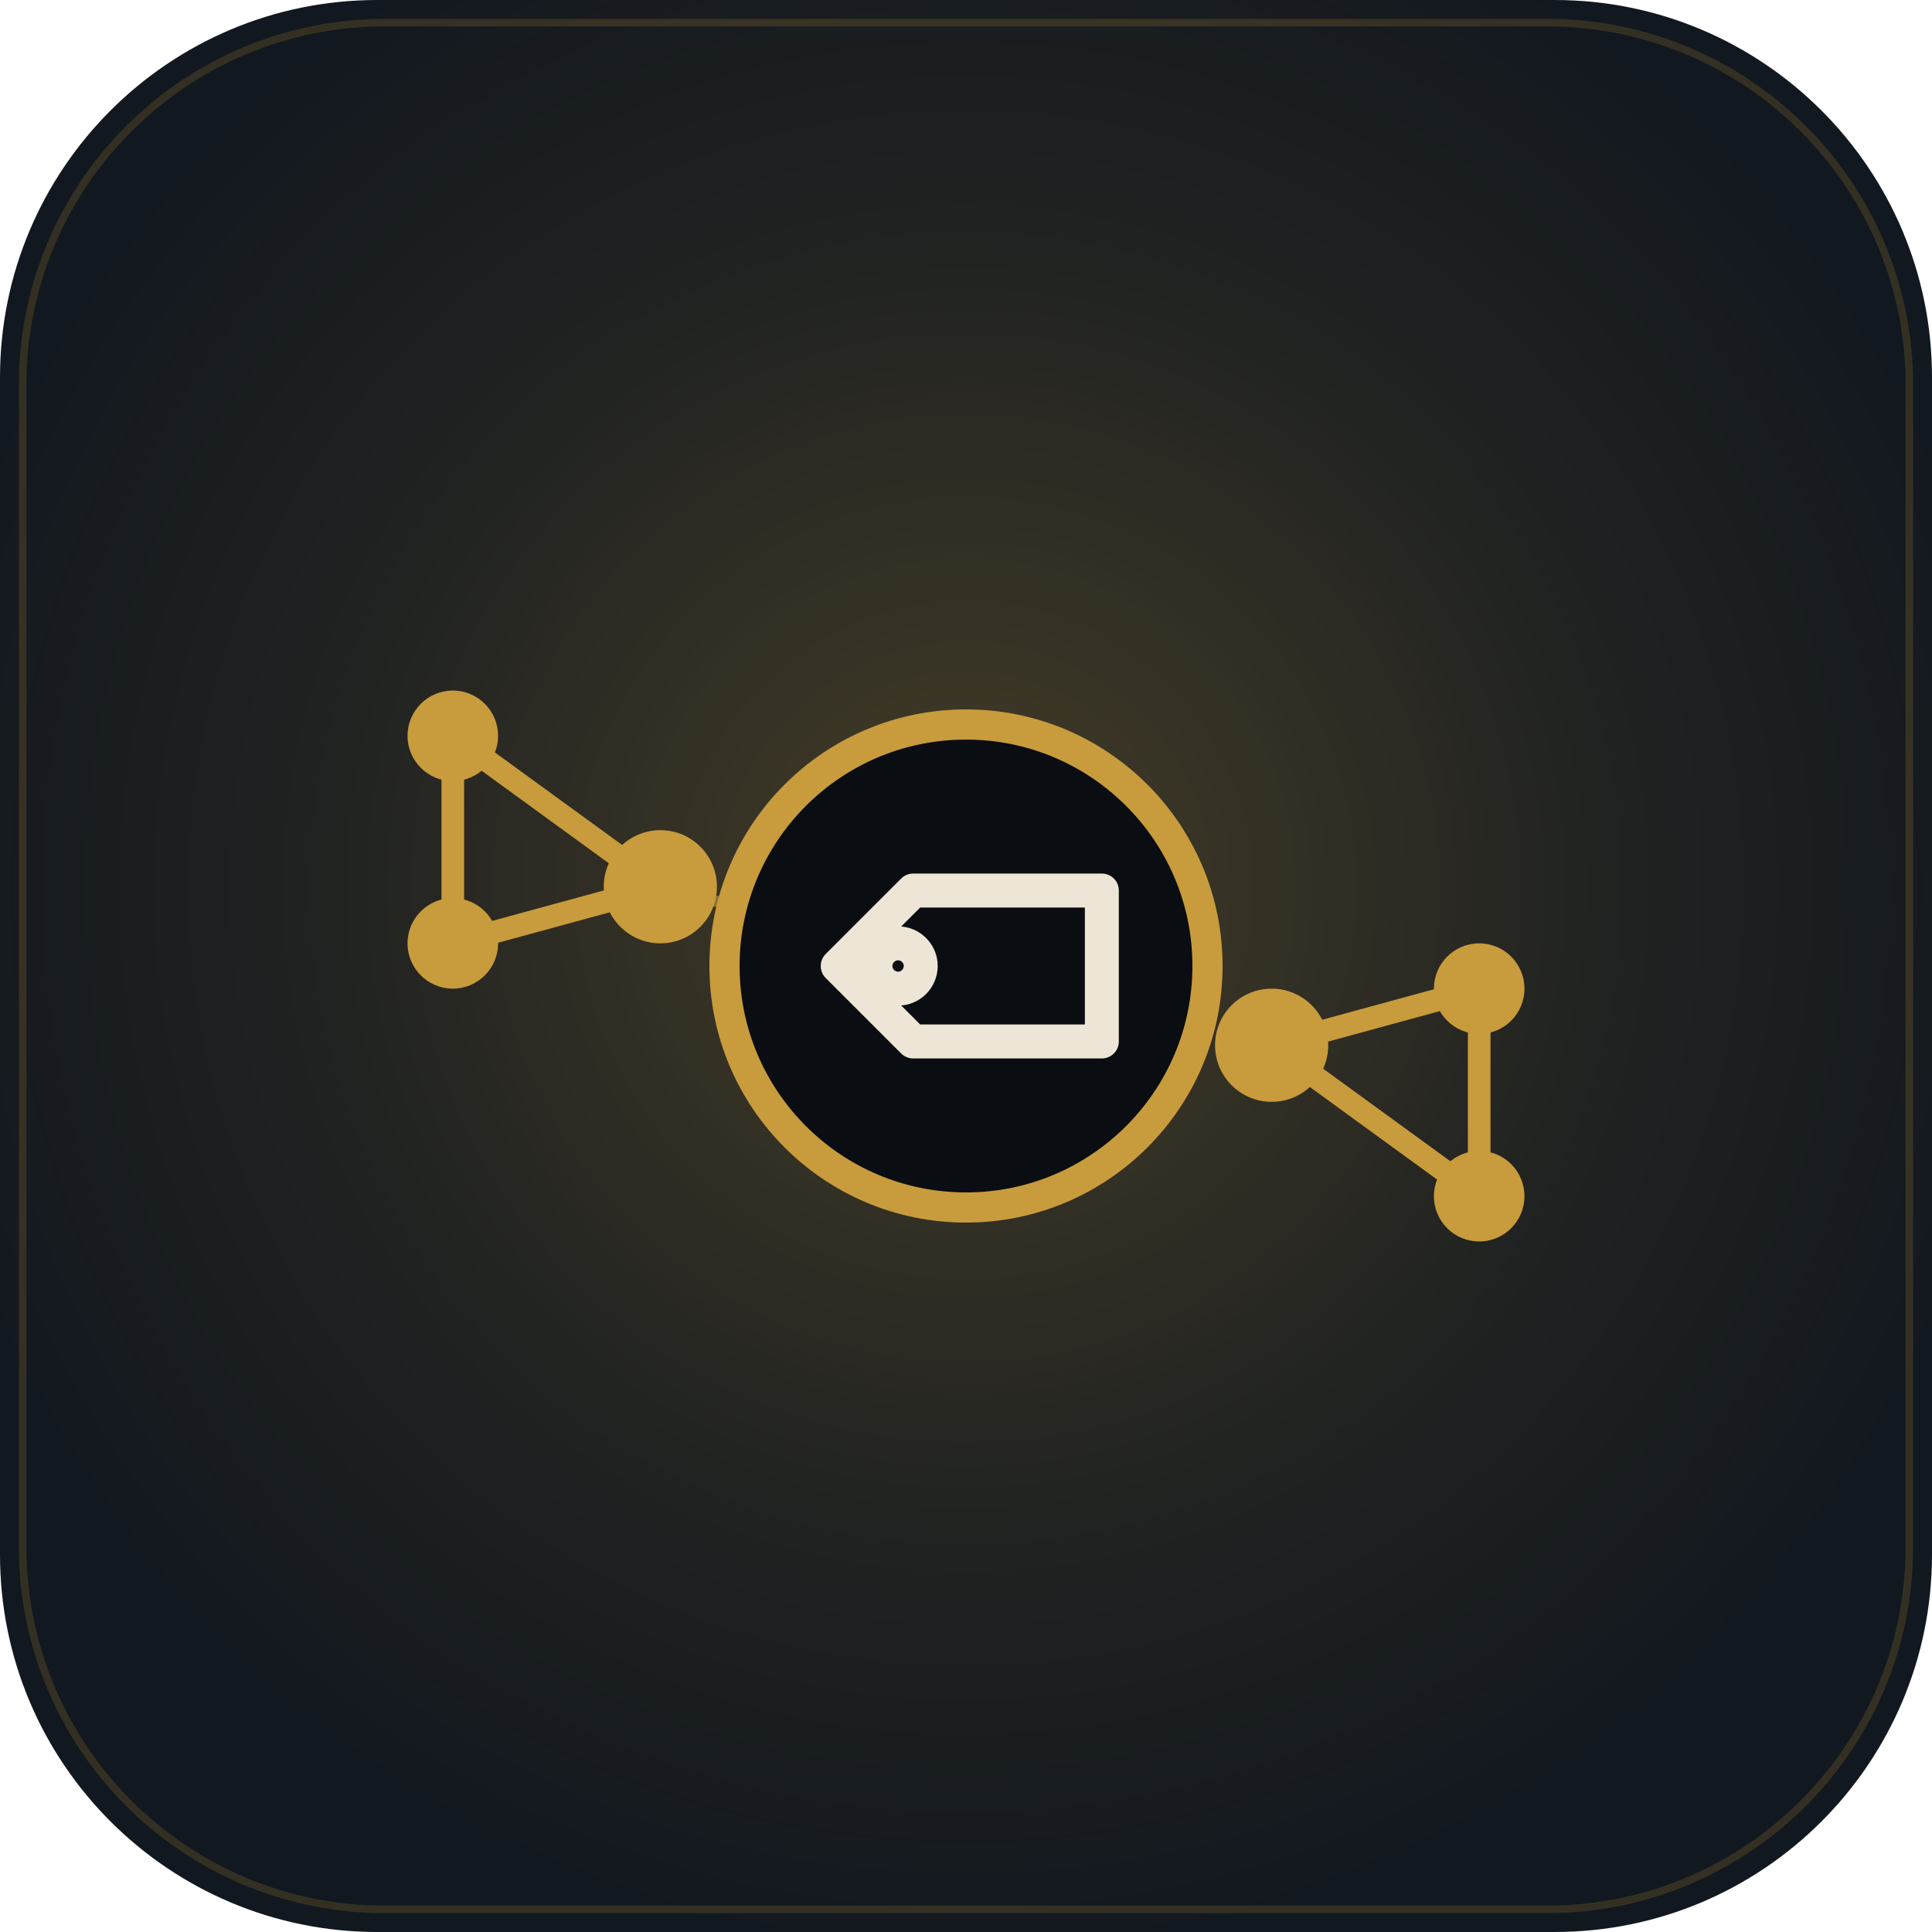
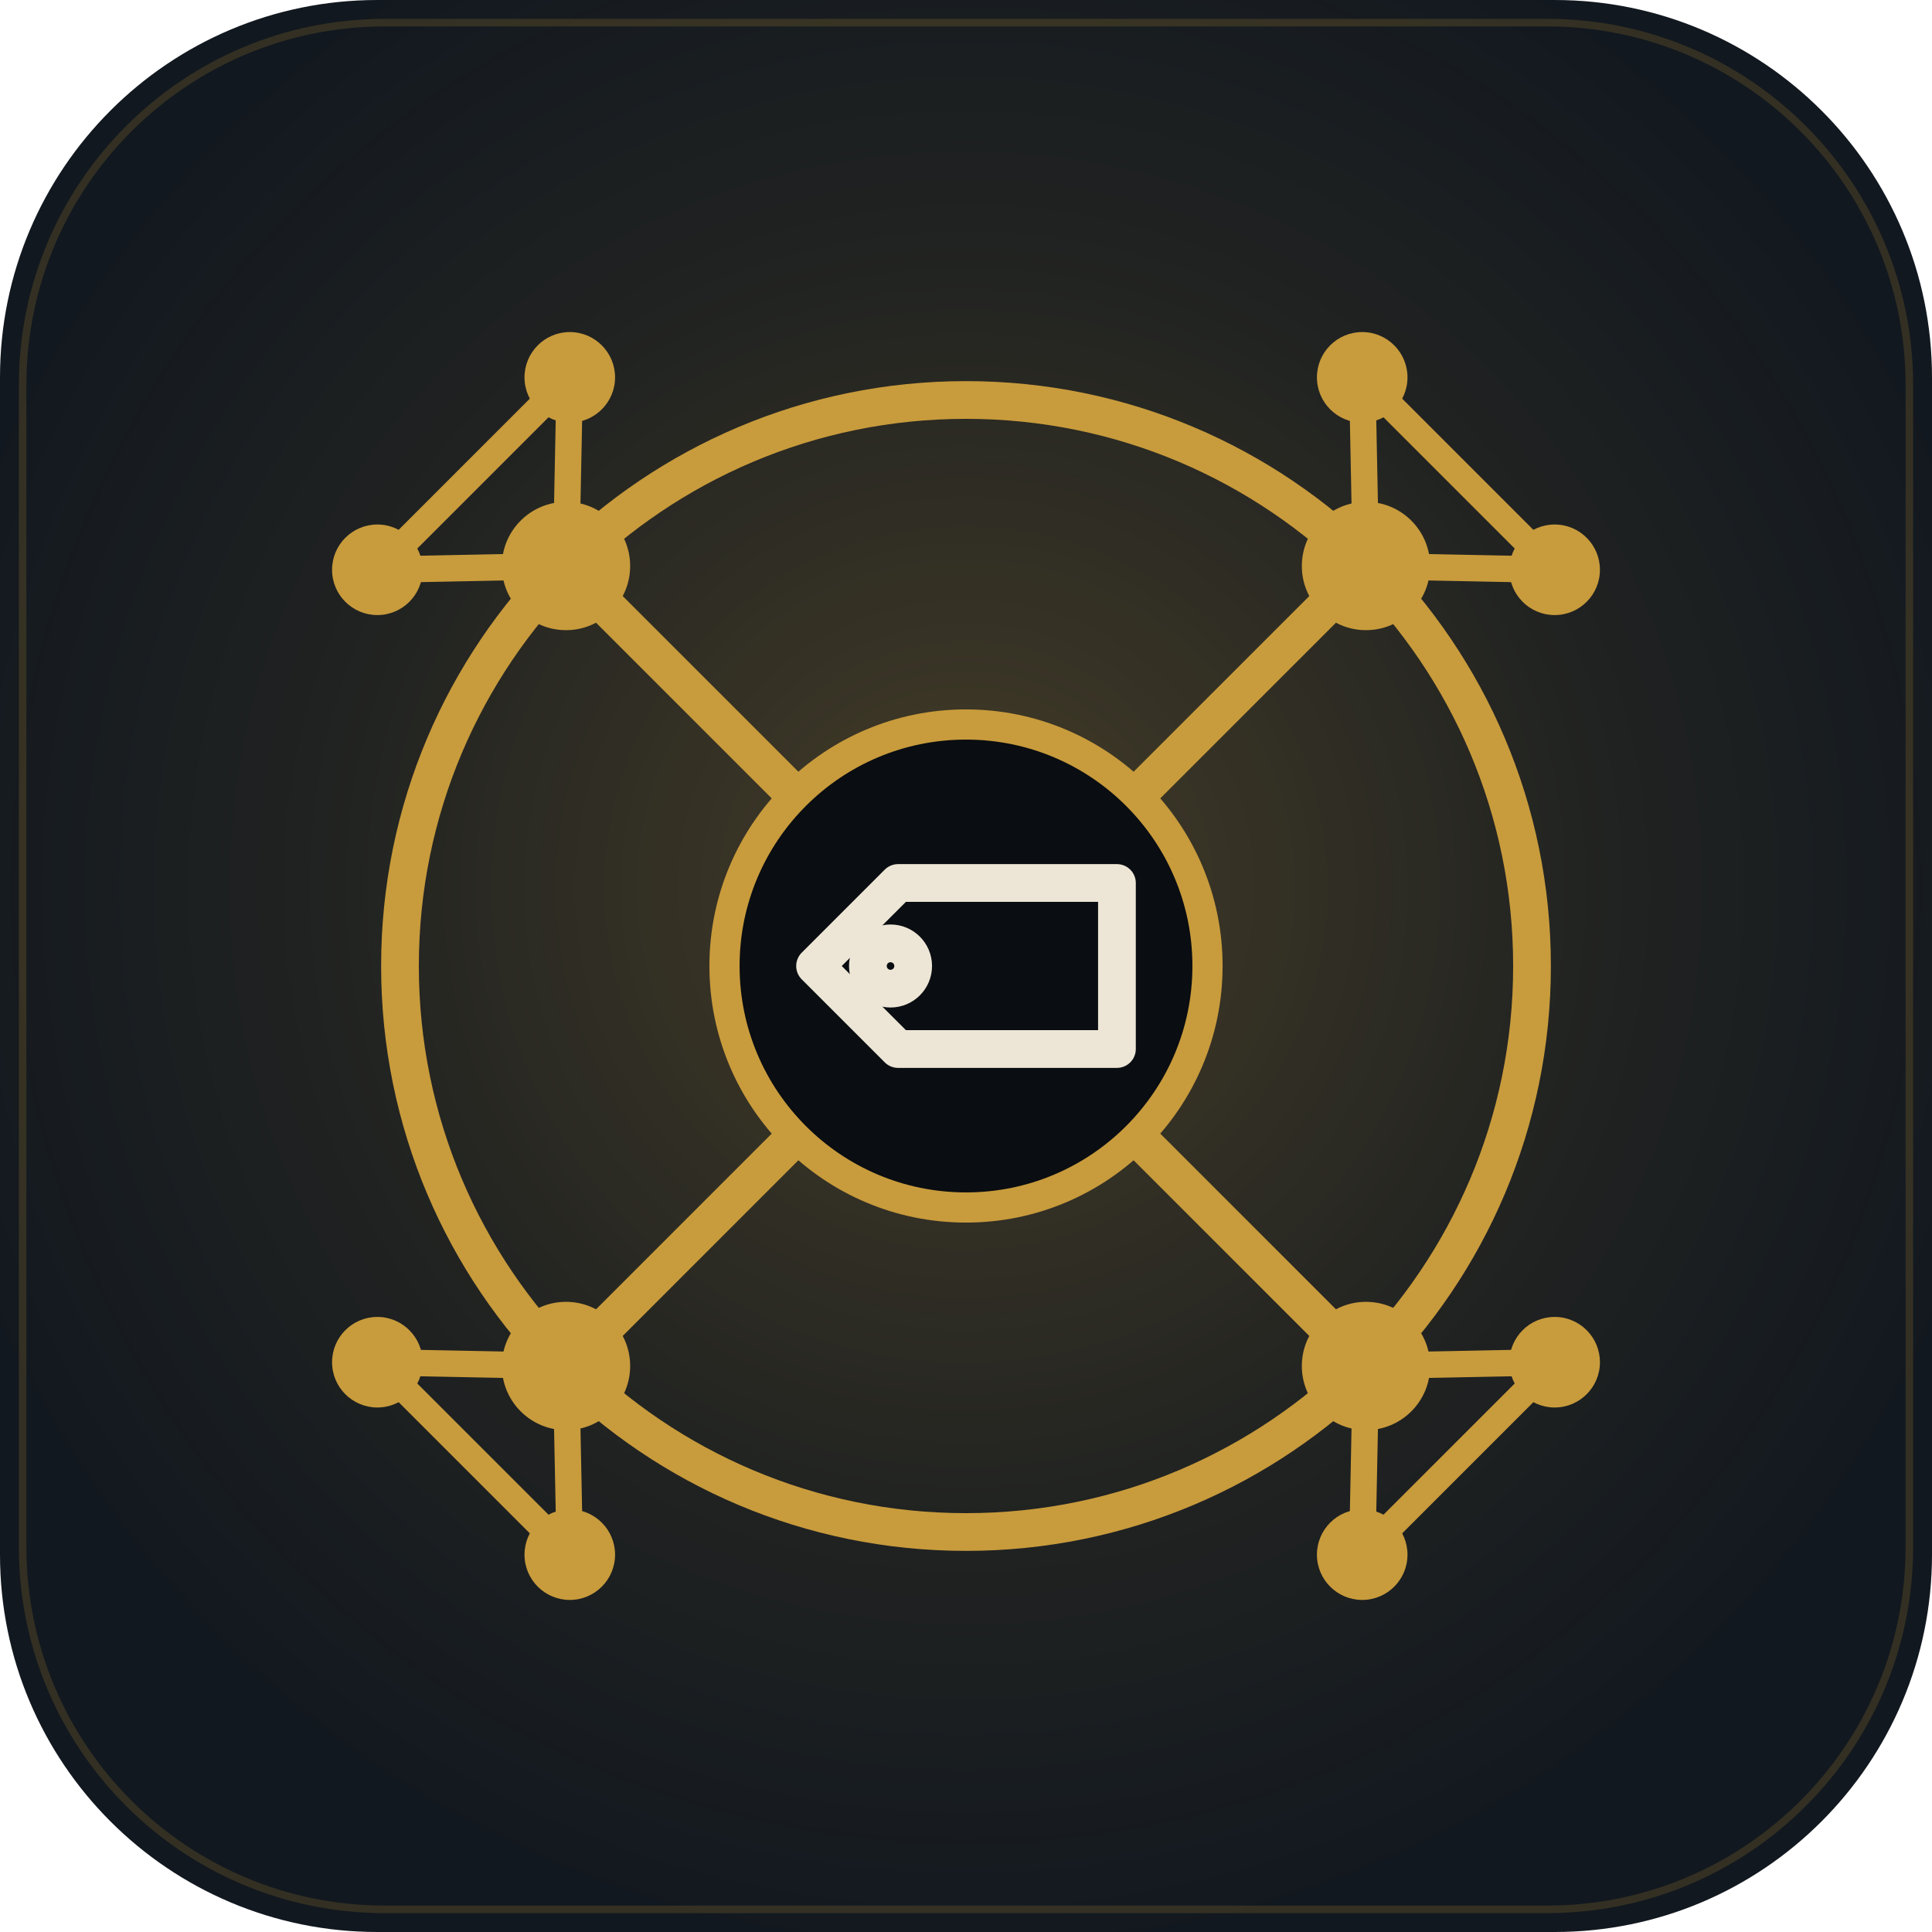
<svg xmlns="http://www.w3.org/2000/svg" viewBox="0 0 512 512">
  <defs>
    <radialGradient id="glow" cx="50%" cy="46%" r="55%">
      <stop offset="0%" stop-color="#C89B3C" stop-opacity="0.28" />
      <stop offset="60%" stop-color="#C89B3C" stop-opacity="0.08" />
      <stop offset="100%" stop-color="#C89B3C" stop-opacity="0" />
    </radialGradient>
  </defs>
  <rect x="0" y="0" width="512" height="512" rx="100" fill="#12181F" />
  <rect x="0" y="0" width="512" height="512" rx="100" fill="url(#glow)" />
  <rect x="6" y="6" width="500" height="500" rx="96" fill="none" stroke="#C89B3C" stroke-opacity="0.18" stroke-width="2" />
+   <circle cx="256" cy="256" r="150" fill="none" stroke="#C89B3C" stroke-width="10" />
  <g stroke="#C89B3C" stroke-linecap="round">
-     <line x1="120" y1="195" x2="120" y2="250" stroke-width="6" />
-     <line x1="120" y1="250" x2="175" y2="235" stroke-width="6" />
-     <line x1="175" y1="235" x2="120" y2="195" stroke-width="6" />
-     <line x1="392" y1="317" x2="392" y2="262" stroke-width="6" />
-     <line x1="392" y1="262" x2="337" y2="277" stroke-width="6" />
-     <line x1="337" y1="277" x2="392" y2="317" stroke-width="6" />
-     <line x1="175" y1="235" x2="337" y2="277" stroke-width="3" stroke-dasharray="4 10" stroke-opacity="0.6" />
+     <line x1="208" y1="208" x2="150" y2="150" stroke-width="10" />
+     <line x1="304" y1="208" x2="362" y2="150" stroke-width="10" />
+     <line x1="304" y1="304" x2="362" y2="362" stroke-width="10" />
+     <line x1="208" y1="304" x2="150" y2="362" stroke-width="10" />
+     <line x1="150" y1="150" x2="100" y2="151" stroke-width="7" />
+     <line x1="100" y1="151" x2="151" y2="100" stroke-width="7" />
+     <line x1="151" y1="100" x2="150" y2="150" stroke-width="7" />
+     <line x1="362" y1="150" x2="361" y2="100" stroke-width="7" />
+     <line x1="361" y1="100" x2="412" y2="151" stroke-width="7" />
+     <line x1="412" y1="151" x2="362" y2="150" stroke-width="7" />
+     <line x1="362" y1="362" x2="412" y2="361" stroke-width="7" />
+     <line x1="412" y1="361" x2="361" y2="412" stroke-width="7" />
+     <line x1="361" y1="412" x2="362" y2="362" stroke-width="7" />
+     <line x1="150" y1="362" x2="151" y2="412" stroke-width="7" />
+     <line x1="151" y1="412" x2="100" y2="361" stroke-width="7" />
+     <line x1="100" y1="361" x2="150" y2="362" stroke-width="7" />
  </g>
  <g fill="#C89B3C">
-     <circle cx="120" cy="195" r="12" />
-     <circle cx="120" cy="250" r="12" />
-     <circle cx="175" cy="235" r="15" />
-   </g>
-   <g fill="#C89B3C">
-     <circle cx="392" cy="317" r="12" />
-     <circle cx="392" cy="262" r="12" />
-     <circle cx="337" cy="277" r="15" />
+     <circle cx="150" cy="150" r="17" />
+     <circle cx="100" cy="151" r="12" />
+     <circle cx="151" cy="100" r="12" />
+     <circle cx="362" cy="150" r="17" />
+     <circle cx="361" cy="100" r="12" />
+     <circle cx="412" cy="151" r="12" />
+     <circle cx="362" cy="362" r="17" />
+     <circle cx="412" cy="361" r="12" />
+     <circle cx="361" cy="412" r="12" />
+     <circle cx="150" cy="362" r="17" />
+     <circle cx="151" cy="412" r="12" />
+     <circle cx="100" cy="361" r="12" />
  </g>
  <circle cx="256" cy="256" r="64" fill="#0A0D11" stroke="#C89B3C" stroke-width="8" />
-   <g fill="none" stroke="#EDE6D6" stroke-width="9" stroke-linecap="round" stroke-linejoin="round">
-     <path d="M222,256 L242,236 L292,236 L292,276 L242,276 Z" />
-     <circle cx="238" cy="256" r="6" />
+   <g fill="none" stroke="#EDE6D6" stroke-width="10" stroke-linecap="round" stroke-linejoin="round">
+     <path d="M216,256 L238,234 L296,234 L296,278 L238,278 Z" />
+     <circle cx="236" cy="256" r="6" />
  </g>
</svg>
